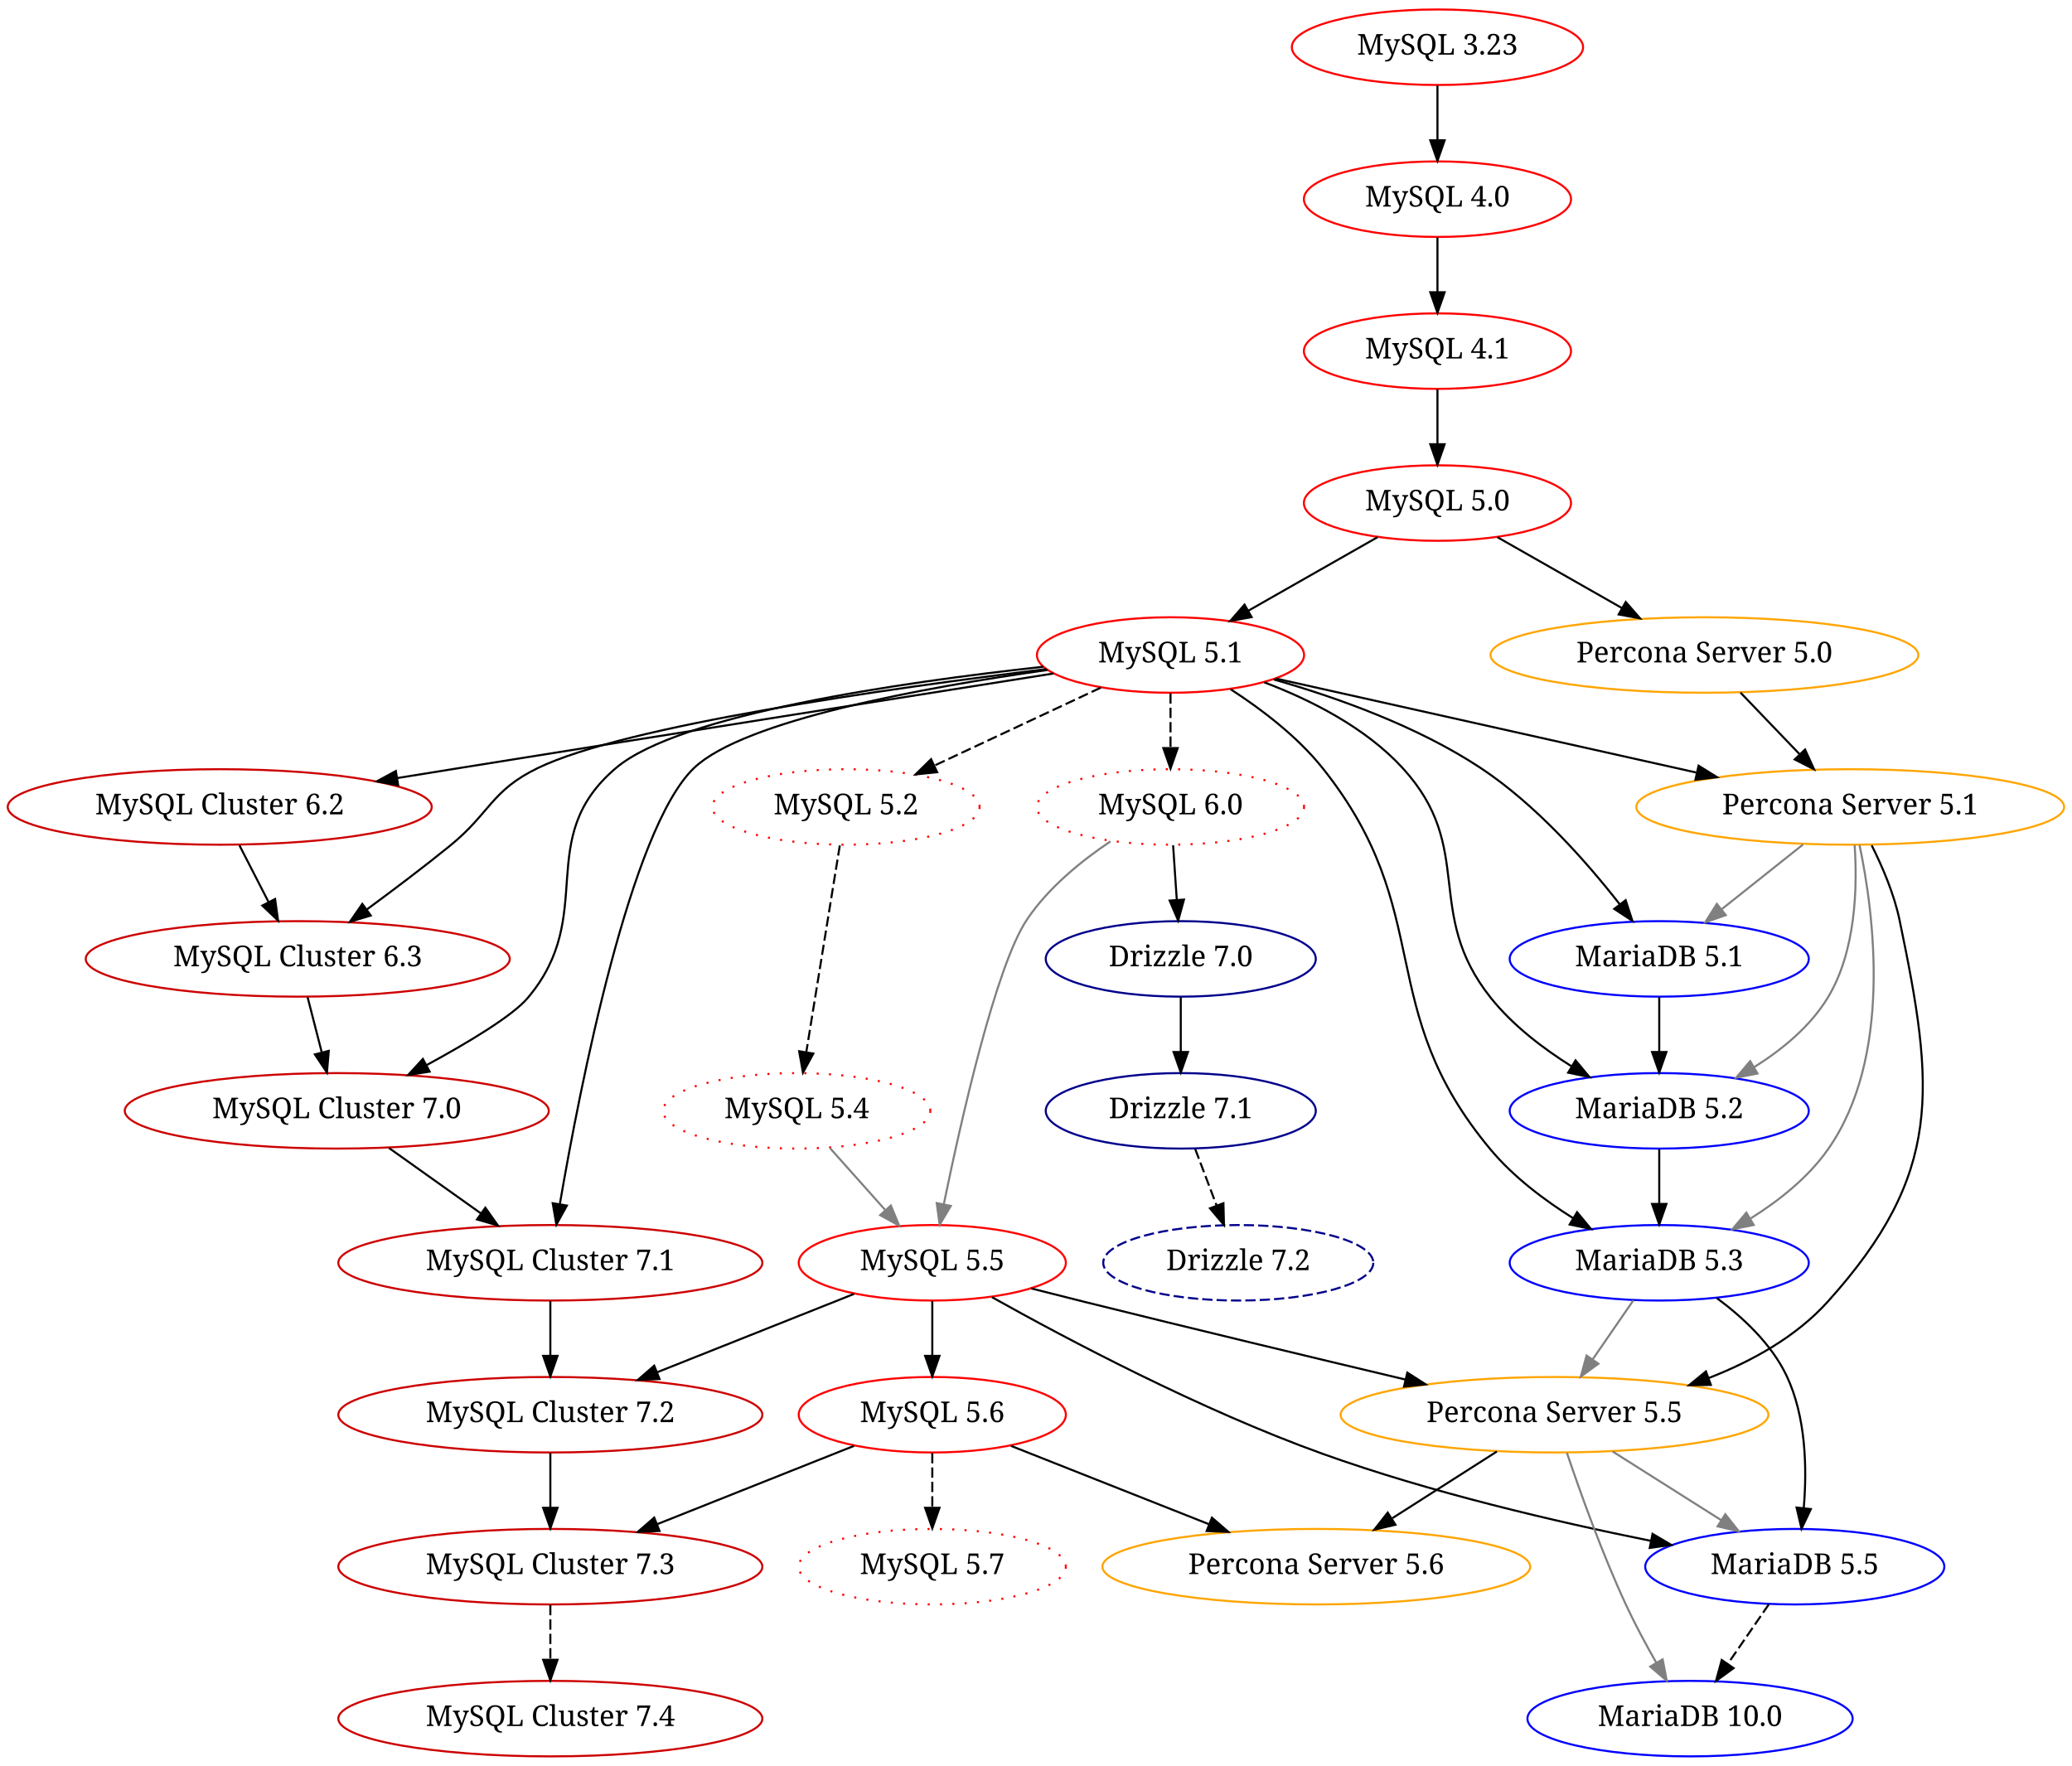
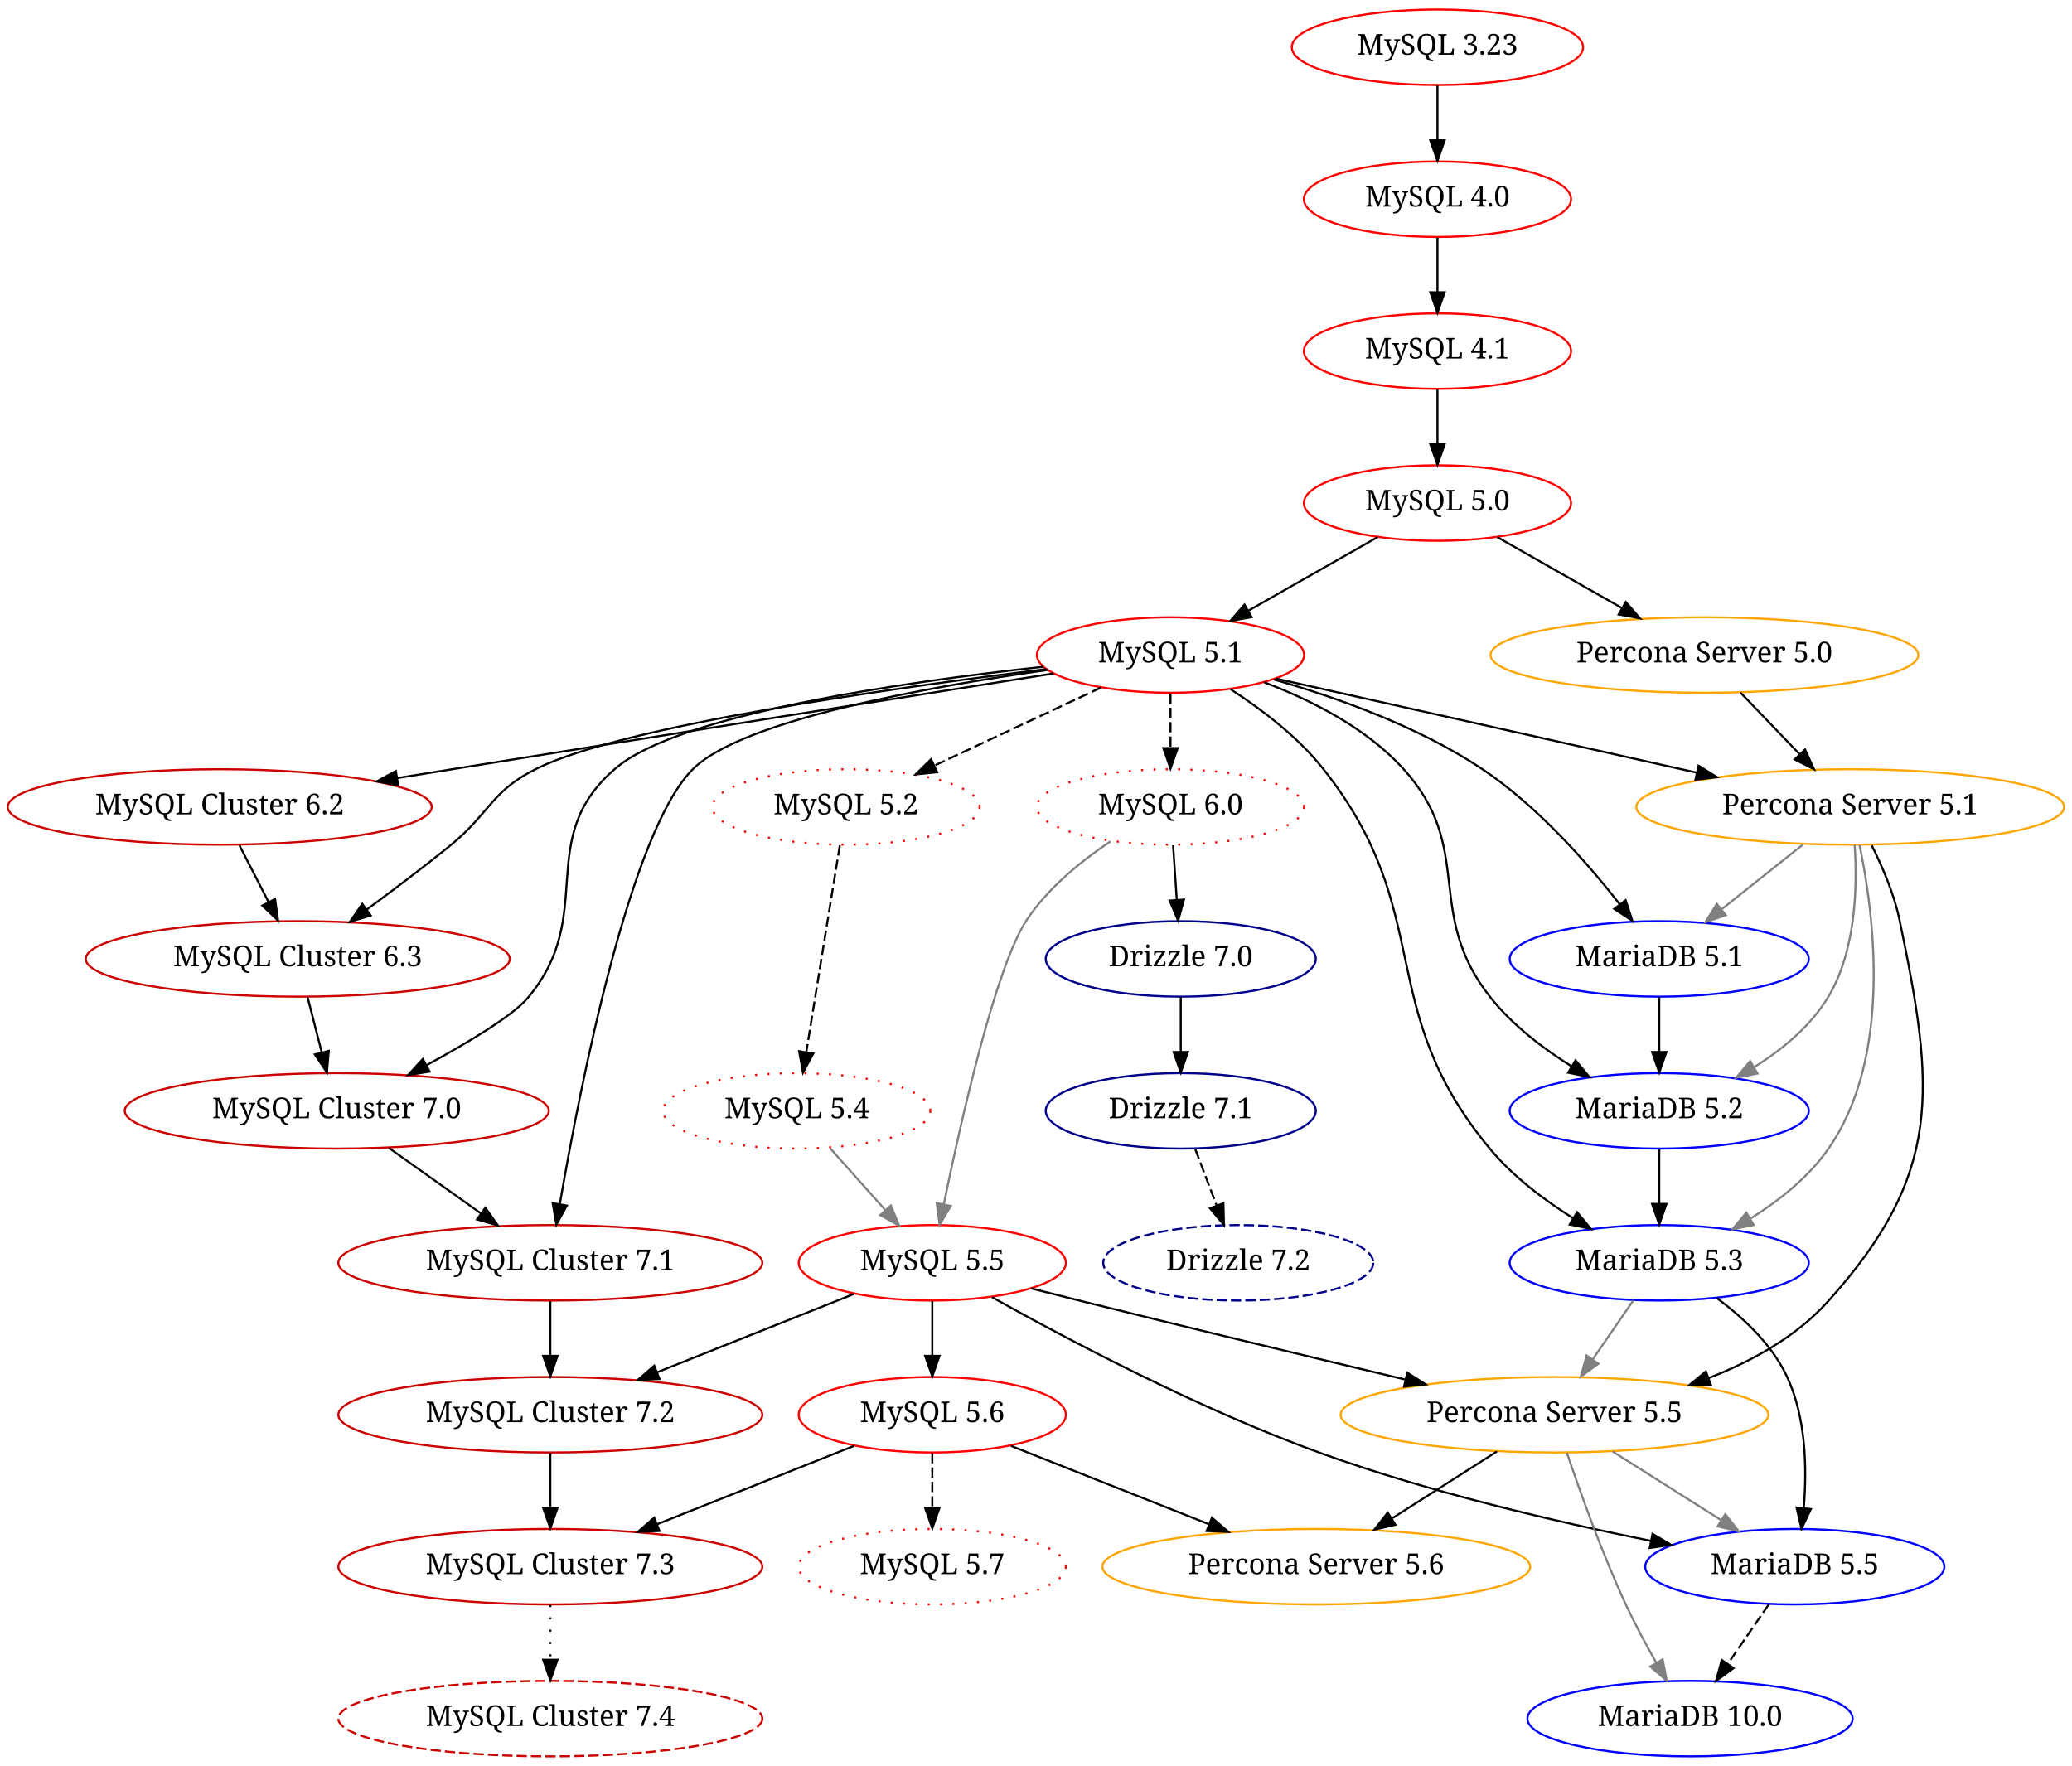
<svg xmlns="http://www.w3.org/2000/svg" width="1009pt" height="860pt" viewBox="0.00 0.00 1009.00 860.00">
  <g id="graph1" class="graph" transform="scale(1 1) rotate(0) translate(4 856)">
    <polygon fill="white" stroke="white" points="-4,5 -4,-856 1006,-856 1006,5 -4,5" />
    <g id="node1" class="node">
      <ellipse fill="none" stroke="red" cx="696" cy="-833" rx="70.918" ry="18.385" />
      <text text-anchor="middle" x="696" y="-829.4" font-family="Times Roman,serif" font-size="14.00">MySQL 3.23</text>
    </g>
    <g id="node2" class="node">
      <ellipse fill="none" stroke="red" cx="696" cy="-759" rx="65.054" ry="18.385" />
      <text text-anchor="middle" x="696" y="-755.4" font-family="Times Roman,serif" font-size="14.00">MySQL 4.0</text>
    </g>
    <g id="edge2" class="edge">
      <path fill="none" stroke="black" d="M696,-814.327C696,-806.264 696,-796.648 696,-787.711" />
      <polygon fill="black" stroke="black" points="699.5,-787.667 696,-777.667 692.5,-787.667 699.5,-787.667" />
    </g>
    <g id="node3" class="node">
      <ellipse fill="none" stroke="red" cx="696" cy="-685" rx="65.054" ry="18.385" />
      <text text-anchor="middle" x="696" y="-681.4" font-family="Times Roman,serif" font-size="14.00">MySQL 4.1</text>
    </g>
    <g id="edge4" class="edge">
      <path fill="none" stroke="black" d="M696,-740.327C696,-732.264 696,-722.648 696,-713.711" />
      <polygon fill="black" stroke="black" points="699.5,-713.667 696,-703.667 692.5,-713.667 699.5,-713.667" />
    </g>
    <g id="node4" class="node">
      <ellipse fill="none" stroke="red" cx="696" cy="-611" rx="65.054" ry="18.385" />
      <text text-anchor="middle" x="696" y="-607.4" font-family="Times Roman,serif" font-size="14.00">MySQL 5.0</text>
    </g>
    <g id="edge6" class="edge">
      <path fill="none" stroke="black" d="M696,-666.327C696,-658.264 696,-648.648 696,-639.711" />
      <polygon fill="black" stroke="black" points="699.5,-639.667 696,-629.667 692.5,-639.667 699.5,-639.667" />
    </g>
    <g id="node5" class="node">
      <ellipse fill="none" stroke="red" cx="566" cy="-537" rx="65.054" ry="18.385" />
      <text text-anchor="middle" x="566" y="-533.4" font-family="Times Roman,serif" font-size="14.00">MySQL 5.1</text>
    </g>
    <g id="edge8" class="edge">
      <path fill="none" stroke="black" d="M666.825,-594.393C648.259,-583.824 624.021,-570.028 603.963,-558.61" />
      <polygon fill="black" stroke="black" points="605.499,-555.457 595.077,-553.552 602.036,-561.54 605.499,-555.457" />
    </g>
    <g id="node62" class="node">
      <ellipse fill="none" stroke="orange" cx="826" cy="-537" rx="104.151" ry="18.385" />
      <text text-anchor="middle" x="826" y="-533.4" font-family="Times Roman,serif" font-size="14.00">Percona Server 5.0</text>
    </g>
    <g id="edge74" class="edge">
      <path fill="none" stroke="black" d="M725.175,-594.393C743.092,-584.194 766.291,-570.988 785.918,-559.816" />
      <polygon fill="black" stroke="black" points="787.693,-562.833 794.652,-554.844 784.23,-556.749 787.693,-562.833" />
    </g>
    <g id="node15" class="node">
      <ellipse fill="none" stroke="red" stroke-dasharray="1,5" cx="566" cy="-463" rx="65.054" ry="18.385" />
      <text text-anchor="middle" x="566" y="-459.4" font-family="Times Roman,serif" font-size="14.00">MySQL 6.0</text>
    </g>
    <g id="edge18" class="edge">
      <path fill="none" stroke="black" stroke-dasharray="5,2" d="M566,-518.327C566,-510.264 566,-500.648 566,-491.711" />
      <polygon fill="black" stroke="black" points="569.5,-491.667 566,-481.667 562.5,-491.667 569.5,-491.667" />
    </g>
    <g id="node17" class="node">
      <ellipse fill="none" stroke="red" stroke-dasharray="1,5" cx="408" cy="-463" rx="65.054" ry="18.385" />
      <text text-anchor="middle" x="408" y="-459.4" font-family="Times Roman,serif" font-size="14.00">MySQL 5.2</text>
    </g>
    <g id="edge16" class="edge">
      <path fill="none" stroke="black" stroke-dasharray="5,2" d="M532.105,-521.125C508.362,-510.005 476.445,-495.057 450.925,-483.104" />
      <polygon fill="black" stroke="black" points="452.379,-479.92 441.839,-478.849 449.41,-486.26 452.379,-479.92" />
    </g>
    <g id="node23" class="node">
      <ellipse fill="none" stroke="#cd0000" cx="103" cy="-463" rx="103.238" ry="18.385" />
      <text text-anchor="middle" x="103" y="-459.4" font-family="Times Roman,serif" font-size="14.00">MySQL Cluster 6.2</text>
    </g>
    <g id="edge24" class="edge">
      <path fill="none" stroke="black" d="M509.051,-528.007C440.471,-517.164 321.79,-498.355 220,-482 210.171,-480.421 199.879,-478.76 189.65,-477.105" />
      <polygon fill="black" stroke="black" points="189.892,-473.598 179.461,-475.455 188.773,-480.508 189.892,-473.598" />
    </g>
    <g id="node24" class="node">
      <ellipse fill="none" stroke="#cd0000" cx="141" cy="-389" rx="103.238" ry="18.385" />
      <text text-anchor="middle" x="141" y="-385.4" font-family="Times Roman,serif" font-size="14.00">MySQL Cluster 6.3</text>
    </g>
    <g id="edge26" class="edge">
      <path fill="none" stroke="black" d="M505.531,-530.137C428.642,-520.738 300.731,-502.653 258,-482 235.037,-470.901 234.808,-460.066 215,-444 202.048,-433.495 187.383,-422.432 174.544,-413.004" />
      <polygon fill="black" stroke="black" points="176.548,-410.134 166.406,-407.067 172.422,-415.789 176.548,-410.134" />
    </g>
    <g id="node25" class="node">
      <ellipse fill="none" stroke="#cd0000" cx="160" cy="-315" rx="103.238" ry="18.385" />
      <text text-anchor="middle" x="160" y="-311.4" font-family="Times Roman,serif" font-size="14.00">MySQL Cluster 7.0</text>
    </g>
    <g id="edge30" class="edge">
      <path fill="none" stroke="black" d="M504.024,-531.278C434.317,-523.677 326.804,-508.082 296,-482 255.307,-447.545 287.417,-410.725 253,-370 245.617,-361.264 224.163,-348.37 203.72,-337.262" />
      <polygon fill="black" stroke="black" points="205.228,-334.099 194.759,-332.467 201.925,-340.271 205.228,-334.099" />
    </g>
    <g id="node26" class="node">
      <ellipse fill="none" stroke="#cd0000" cx="264" cy="-241" rx="103.238" ry="18.385" />
      <text text-anchor="middle" x="264" y="-237.4" font-family="Times Roman,serif" font-size="14.00">MySQL Cluster 7.1</text>
    </g>
    <g id="edge34" class="edge">
      <path fill="none" stroke="black" d="M506.07,-529.704C445.815,-521.192 358.443,-505.252 334,-482 303.084,-452.589 278.497,-327.094 268.654,-269.769" />
      <polygon fill="black" stroke="black" points="272.05,-268.858 266.937,-259.579 265.147,-270.021 272.05,-268.858" />
    </g>
    <g id="node42" class="node">
      <ellipse fill="none" stroke="blue" cx="804" cy="-389" rx="72.832" ry="18.385" />
      <text text-anchor="middle" x="804" y="-385.4" font-family="Times Roman,serif" font-size="14.00">MariaDB 5.1</text>
    </g>
    <g id="edge48" class="edge">
      <path fill="none" stroke="black" d="M616.337,-525.081C647.09,-516.294 686.276,-502.306 717,-482 744.073,-464.107 768.701,-436.16 784.788,-415.57" />
      <polygon fill="black" stroke="black" points="787.645,-417.595 790.935,-407.524 782.083,-413.346 787.645,-417.595" />
    </g>
    <g id="node43" class="node">
      <ellipse fill="none" stroke="blue" cx="804" cy="-315" rx="72.832" ry="18.385" />
      <text text-anchor="middle" x="804" y="-311.4" font-family="Times Roman,serif" font-size="14.00">MariaDB 5.2</text>
    </g>
    <g id="edge52" class="edge">
      <path fill="none" stroke="black" d="M611.681,-523.693C634.501,-515.028 661.008,-501.617 679,-482 715.04,-442.704 688.752,-411.685 722,-370 732.622,-356.683 747.354,-345.417 761.404,-336.616" />
      <polygon fill="black" stroke="black" points="763.238,-339.598 770.021,-331.459 759.643,-333.591 763.238,-339.598" />
    </g>
    <g id="node44" class="node">
      <ellipse fill="none" stroke="blue" cx="804" cy="-241" rx="72.832" ry="18.385" />
      <text text-anchor="middle" x="804" y="-237.4" font-family="Times Roman,serif" font-size="14.00">MariaDB 5.3</text>
    </g>
    <g id="edge58" class="edge">
      <path fill="none" stroke="black" d="M595.224,-520.352C610.158,-510.688 627.721,-497.39 640,-482 696.345,-411.38 663.965,-365.238 722,-296 733.034,-282.836 747.993,-271.551 762.114,-262.691" />
      <polygon fill="black" stroke="black" points="763.991,-265.646 770.756,-257.492 760.383,-259.648 763.991,-265.646" />
    </g>
    <g id="node48" class="node">
      <ellipse fill="none" stroke="orange" cx="897" cy="-463" rx="104.151" ry="18.385" />
      <text text-anchor="middle" x="897" y="-459.4" font-family="Times Roman,serif" font-size="14.00">Percona Server 5.1</text>
    </g>
    <g id="edge76" class="edge">
      <path fill="none" stroke="black" d="M617.356,-525.519C672.254,-513.245 759.822,-493.668 822.337,-479.692" />
      <polygon fill="black" stroke="black" points="823.151,-483.096 832.147,-477.499 821.624,-476.265 823.151,-483.096" />
    </g>
    <g id="node6" class="node">
      <ellipse fill="none" stroke="red" cx="450" cy="-241" rx="65.054" ry="18.385" />
      <text text-anchor="middle" x="450" y="-237.4" font-family="Times Roman,serif" font-size="14.00">MySQL 5.5</text>
    </g>
    <g id="node7" class="node">
      <ellipse fill="none" stroke="red" cx="450" cy="-167" rx="65.054" ry="18.385" />
      <text text-anchor="middle" x="450" y="-163.4" font-family="Times Roman,serif" font-size="14.00">MySQL 5.6</text>
    </g>
    <g id="edge10" class="edge">
      <path fill="none" stroke="black" d="M450,-222.327C450,-214.264 450,-204.648 450,-195.711" />
      <polygon fill="black" stroke="black" points="453.5,-195.667 450,-185.667 446.5,-195.667 453.5,-195.667" />
    </g>
    <g id="node27" class="node">
      <ellipse fill="none" stroke="#cd0000" cx="264" cy="-167" rx="103.238" ry="18.385" />
      <text text-anchor="middle" x="264" y="-163.4" font-family="Times Roman,serif" font-size="14.00">MySQL Cluster 7.2</text>
    </g>
    <g id="edge38" class="edge">
      <path fill="none" stroke="black" d="M411.911,-225.846C384.291,-214.858 346.603,-199.864 316.184,-187.761" />
      <polygon fill="black" stroke="black" points="317.17,-184.387 306.585,-183.942 314.582,-190.891 317.17,-184.387" />
    </g>
    <g id="node45" class="node">
      <ellipse fill="none" stroke="blue" cx="870" cy="-93" rx="72.832" ry="18.385" />
      <text text-anchor="middle" x="870" y="-89.4" font-family="Times Roman,serif" font-size="14.00">MariaDB 5.5</text>
    </g>
    <g id="edge64" class="edge">
      <path fill="none" stroke="black" d="M479.063,-224.253C515.599,-203.798 580.726,-169.299 640,-148 692.375,-129.18 753.771,-114.87 799.95,-105.571" />
      <polygon fill="black" stroke="black" points="800.732,-108.984 809.86,-103.605 799.37,-102.118 800.732,-108.984" />
    </g>
    <g id="node58" class="node">
      <ellipse fill="none" stroke="orange" cx="753" cy="-167" rx="104.151" ry="18.385" />
      <text text-anchor="middle" x="753" y="-163.4" font-family="Times Roman,serif" font-size="14.00">Percona Server 5.5</text>
    </g>
    <g id="edge80" class="edge">
      <path fill="none" stroke="black" d="M498.138,-228.524C506.744,-226.327 515.633,-224.079 524,-222 576.201,-209.031 635.223,-194.867 680.272,-184.161" />
      <polygon fill="black" stroke="black" points="681.323,-187.509 690.244,-181.794 679.706,-180.698 681.323,-187.509" />
    </g>
    <g id="node18" class="node">
      <ellipse fill="none" stroke="red" stroke-dasharray="1,5" cx="450" cy="-93" rx="65.054" ry="18.385" />
      <text text-anchor="middle" x="450" y="-89.4" font-family="Times Roman,serif" font-size="14.00">MySQL 5.7</text>
    </g>
    <g id="edge22" class="edge">
      <path fill="none" stroke="black" stroke-dasharray="5,2" d="M450,-148.327C450,-140.264 450,-130.648 450,-121.711" />
      <polygon fill="black" stroke="black" points="453.5,-121.667 450,-111.667 446.5,-121.667 453.5,-121.667" />
    </g>
    <g id="node28" class="node">
      <ellipse fill="none" stroke="#cd0000" cx="264" cy="-93" rx="103.238" ry="18.385" />
      <text text-anchor="middle" x="264" y="-89.4" font-family="Times Roman,serif" font-size="14.00">MySQL Cluster 7.3</text>
    </g>
    <g id="edge42" class="edge">
      <path fill="none" stroke="black" d="M411.911,-151.846C384.291,-140.858 346.603,-125.864 316.184,-113.761" />
      <polygon fill="black" stroke="black" points="317.17,-110.387 306.585,-109.942 314.582,-116.891 317.17,-110.387" />
    </g>
    <g id="node63" class="node">
      <ellipse fill="none" stroke="orange" cx="637" cy="-93" rx="104.151" ry="18.385" />
      <text text-anchor="middle" x="637" y="-89.4" font-family="Times Roman,serif" font-size="14.00">Percona Server 5.6</text>
    </g>
    <g id="edge86" class="edge">
      <path fill="none" stroke="black" d="M488.293,-151.846C516.062,-140.858 553.952,-125.864 584.536,-113.761" />
      <polygon fill="black" stroke="black" points="586.176,-116.876 594.186,-109.942 583.6,-110.367 586.176,-116.876" />
    </g>
    <g id="node13" class="node">
      <ellipse fill="none" stroke="red" stroke-dasharray="1,5" cx="384" cy="-315" rx="65.054" ry="18.385" />
      <text text-anchor="middle" x="384" y="-311.4" font-family="Times Roman,serif" font-size="14.00">MySQL 5.4</text>
    </g>
    <g id="edge12" class="edge">
      <path fill="none" stroke="grey" d="M400.315,-296.708C408.387,-287.657 418.267,-276.579 427.084,-266.693" />
      <polygon fill="grey" stroke="grey" points="429.829,-268.874 433.873,-259.082 424.605,-264.215 429.829,-268.874" />
    </g>
    <g id="edge14" class="edge">
      <path fill="none" stroke="grey" d="M536.77,-446.238C522.559,-436.711 506.355,-423.572 496,-408 480.912,-385.309 464.134,-311.055 455.619,-269.613" />
      <polygon fill="grey" stroke="grey" points="459.005,-268.698 453.59,-259.592 452.144,-270.088 459.005,-268.698" />
    </g>
    <g id="node72" class="node">
      <ellipse fill="none" stroke="#00008b" cx="571" cy="-389" rx="65.761" ry="18.385" />
      <text text-anchor="middle" x="571" y="-385.4" font-family="Times Roman,serif" font-size="14.00">Drizzle 7.0</text>
    </g>
    <g id="edge90" class="edge">
      <path fill="none" stroke="black" d="M567.262,-444.327C567.806,-436.264 568.456,-426.648 569.06,-417.711" />
      <polygon fill="black" stroke="black" points="572.556,-417.881 569.739,-407.667 565.572,-417.409 572.556,-417.881" />
    </g>
    <g id="edge20" class="edge">
      <path fill="none" stroke="black" stroke-dasharray="5,2" d="M404.96,-444.256C400.849,-418.901 393.477,-373.439 388.662,-343.75" />
      <polygon fill="black" stroke="black" points="392.071,-342.903 387.015,-333.592 385.161,-344.023 392.071,-342.903" />
    </g>
    <g id="edge28" class="edge">
      <path fill="none" stroke="black" d="M112.589,-444.327C116.864,-436.001 121.99,-426.019 126.704,-416.84" />
      <polygon fill="black" stroke="black" points="129.959,-418.162 131.414,-407.667 123.732,-414.964 129.959,-418.162" />
    </g>
    <g id="edge32" class="edge">
      <path fill="none" stroke="black" d="M145.795,-370.327C147.887,-362.176 150.387,-352.438 152.703,-343.42" />
      <polygon fill="black" stroke="black" points="156.11,-344.224 155.207,-333.667 149.33,-342.483 156.11,-344.224" />
    </g>
    <g id="edge36" class="edge">
      <path fill="none" stroke="black" d="M185.441,-296.898C198.913,-287.312 215.637,-275.412 230.186,-265.06" />
      <polygon fill="black" stroke="black" points="232.342,-267.821 238.461,-259.172 228.284,-262.118 232.342,-267.821" />
    </g>
    <g id="edge40" class="edge">
      <path fill="none" stroke="black" d="M264,-222.327C264,-214.264 264,-204.648 264,-195.711" />
      <polygon fill="black" stroke="black" points="267.5,-195.667 264,-185.667 260.5,-195.667 267.5,-195.667" />
    </g>
    <g id="edge44" class="edge">
      <path fill="none" stroke="black" d="M264,-148.327C264,-140.264 264,-130.648 264,-121.711" />
      <polygon fill="black" stroke="black" points="267.5,-121.667 264,-111.667 260.5,-121.667 267.5,-121.667" />
    </g>
    <g id="node29" class="node">
-       <ellipse fill="none" stroke="#cd0000" cx="264" cy="-19" rx="103.238" ry="18.385" />
+       <ellipse fill="none" stroke="#cd0000" stroke-dasharray="5,2" cx="264" cy="-19" rx="103.238" ry="18.385" />
      <text text-anchor="middle" x="264" y="-15.4" font-family="Times Roman,serif" font-size="14.00">MySQL Cluster 7.4</text>
    </g>
    <g id="edge46" class="edge">
-       <path fill="none" stroke="black" stroke-dasharray="5,2" d="M264,-74.327C264,-66.264 264,-56.648 264,-47.712" />
+       <path fill="none" stroke="black" stroke-dasharray="1,5" d="M264,-74.327C264,-66.264 264,-56.648 264,-47.712" />
      <polygon fill="black" stroke="black" points="267.5,-47.667 264,-37.667 260.5,-47.667 267.5,-47.667" />
    </g>
    <g id="edge54" class="edge">
      <path fill="none" stroke="black" d="M804,-370.327C804,-362.264 804,-352.648 804,-343.711" />
      <polygon fill="black" stroke="black" points="807.5,-343.667 804,-333.667 800.5,-343.667 807.5,-343.667" />
    </g>
    <g id="edge60" class="edge">
      <path fill="none" stroke="black" d="M804,-296.327C804,-288.264 804,-278.648 804,-269.711" />
      <polygon fill="black" stroke="black" points="807.5,-269.667 804,-259.667 800.5,-269.667 807.5,-269.667" />
    </g>
    <g id="edge66" class="edge">
      <path fill="none" stroke="black" d="M831.944,-223.889C844.73,-214.433 858.644,-201.462 866,-186 875.505,-166.023 875.988,-140.817 874.38,-121.688" />
      <polygon fill="black" stroke="black" points="877.832,-121.053 873.281,-111.485 870.872,-121.803 877.832,-121.053" />
    </g>
    <g id="edge84" class="edge">
      <path fill="none" stroke="grey" d="M791.393,-222.708C785.431,-214.057 778.193,-203.554 771.615,-194.01" />
      <polygon fill="grey" stroke="grey" points="774.373,-191.843 765.816,-185.596 768.609,-195.816 774.373,-191.843" />
    </g>
    <g id="node46" class="node">
      <ellipse fill="none" stroke="blue" cx="819" cy="-19" rx="79.196" ry="18.385" />
      <text text-anchor="middle" x="819" y="-15.4" font-family="Times Roman,serif" font-size="14.00">MariaDB 10.0</text>
    </g>
    <g id="edge70" class="edge">
      <path fill="none" stroke="black" stroke-dasharray="5,2" d="M857.393,-74.708C851.386,-65.991 844.083,-55.395 837.466,-45.794" />
      <polygon fill="black" stroke="black" points="840.195,-43.586 831.638,-37.338 834.431,-47.558 840.195,-43.586" />
    </g>
    <g id="edge50" class="edge">
      <path fill="none" stroke="grey" d="M874.011,-444.708C862.098,-435.228 847.39,-423.526 834.535,-413.297" />
      <polygon fill="grey" stroke="grey" points="836.408,-410.314 826.403,-406.826 832.049,-415.792 836.408,-410.314" />
    </g>
    <g id="edge56" class="edge">
      <path fill="none" stroke="grey" d="M899.149,-444.413C900.513,-424.517 899.911,-392.747 886,-370 877.49,-356.084 863.977,-344.915 850.356,-336.372" />
      <polygon fill="grey" stroke="grey" points="851.836,-333.183 841.441,-331.136 848.291,-339.218 851.836,-333.183" />
    </g>
    <g id="edge62" class="edge">
      <path fill="none" stroke="grey" d="M901.541,-444.41C908.498,-411.23 917.881,-341.07 886,-296 876.418,-282.454 862.358,-271.288 848.578,-262.64" />
      <polygon fill="grey" stroke="grey" points="849.998,-259.413 839.612,-257.32 846.426,-265.433 849.998,-259.413" />
    </g>
    <g id="edge82" class="edge">
      <path fill="none" stroke="black" d="M907.457,-444.298C912.648,-433.945 918.361,-420.646 921,-408 938.184,-325.656 942.335,-284.467 886,-222 870.69,-205.024 849.337,-193.157 828.215,-184.916" />
      <polygon fill="black" stroke="black" points="829.142,-181.528 818.549,-181.379 826.737,-188.102 829.142,-181.528" />
    </g>
    <g id="edge68" class="edge">
      <path fill="none" stroke="grey" d="M781.322,-149.087C797.218,-139.033 817.206,-126.391 834.18,-115.655" />
      <polygon fill="grey" stroke="grey" points="836.163,-118.542 842.744,-110.239 832.422,-112.626 836.163,-118.542" />
    </g>
    <g id="edge72" class="edge">
      <path fill="none" stroke="grey" d="M759.03,-148.482C765.44,-129.464 776.255,-99.169 788,-74 792.334,-64.711 797.639,-54.87 802.626,-46.118" />
      <polygon fill="grey" stroke="grey" points="805.658,-47.867 807.655,-37.462 799.605,-44.351 805.658,-47.867" />
    </g>
    <g id="edge88" class="edge">
      <path fill="none" stroke="black" d="M724.92,-149.087C709.644,-139.342 690.556,-127.165 674.073,-116.65" />
      <polygon fill="black" stroke="black" points="675.537,-113.432 665.224,-111.005 671.772,-119.334 675.537,-113.432" />
    </g>
    <g id="edge78" class="edge">
      <path fill="none" stroke="black" d="M843.551,-518.708C852.255,-509.636 862.913,-498.527 872.416,-488.623" />
      <polygon fill="black" stroke="black" points="875.007,-490.977 879.405,-481.338 869.956,-486.131 875.007,-490.977" />
    </g>
    <g id="node73" class="node">
      <ellipse fill="none" stroke="#00008b" cx="571" cy="-315" rx="65.761" ry="18.385" />
      <text text-anchor="middle" x="571" y="-311.4" font-family="Times Roman,serif" font-size="14.00">Drizzle 7.1</text>
    </g>
    <g id="edge92" class="edge">
      <path fill="none" stroke="black" d="M571,-370.327C571,-362.264 571,-352.648 571,-343.711" />
      <polygon fill="black" stroke="black" points="574.5,-343.667 571,-333.667 567.5,-343.667 574.5,-343.667" />
    </g>
    <g id="node74" class="node">
      <ellipse fill="none" stroke="#00008b" stroke-dasharray="5,2" cx="599" cy="-241" rx="65.761" ry="18.385" />
      <text text-anchor="middle" x="599" y="-237.4" font-family="Times Roman,serif" font-size="14.00">Drizzle 7.2</text>
    </g>
    <g id="edge94" class="edge">
      <path fill="none" stroke="black" stroke-dasharray="5,2" d="M578.066,-296.327C581.206,-288.026 584.97,-278.078 588.435,-268.921" />
      <polygon fill="black" stroke="black" points="591.768,-270.003 592.034,-259.411 585.221,-267.525 591.768,-270.003" />
    </g>
  </g>
</svg>
